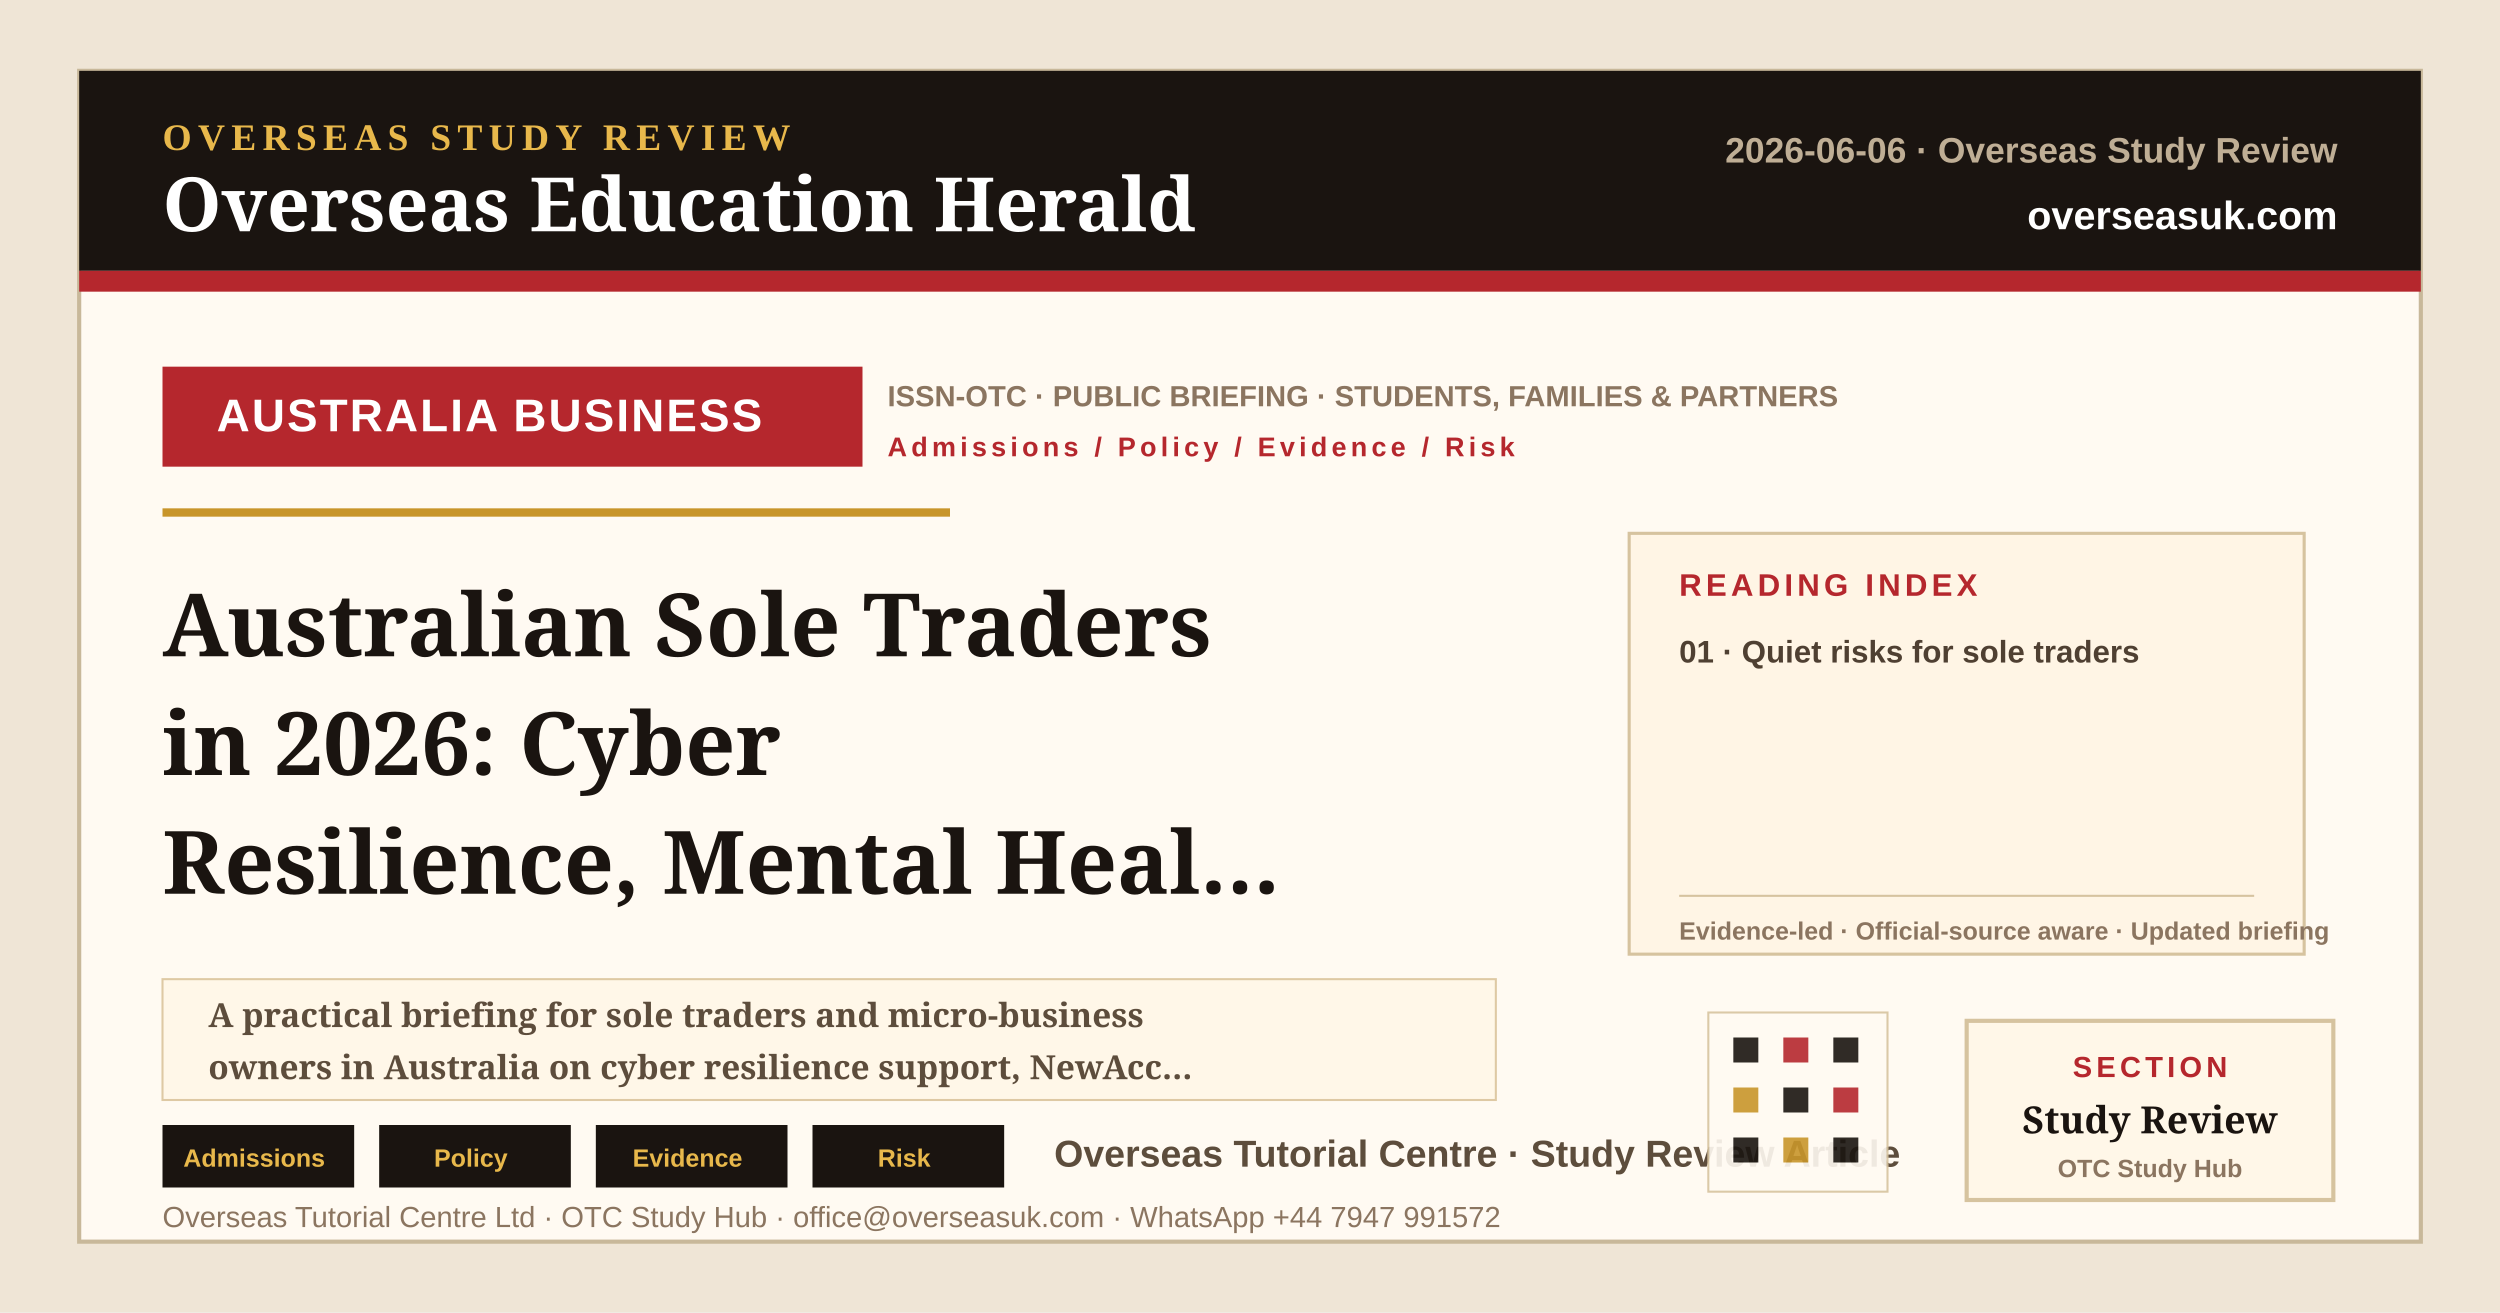
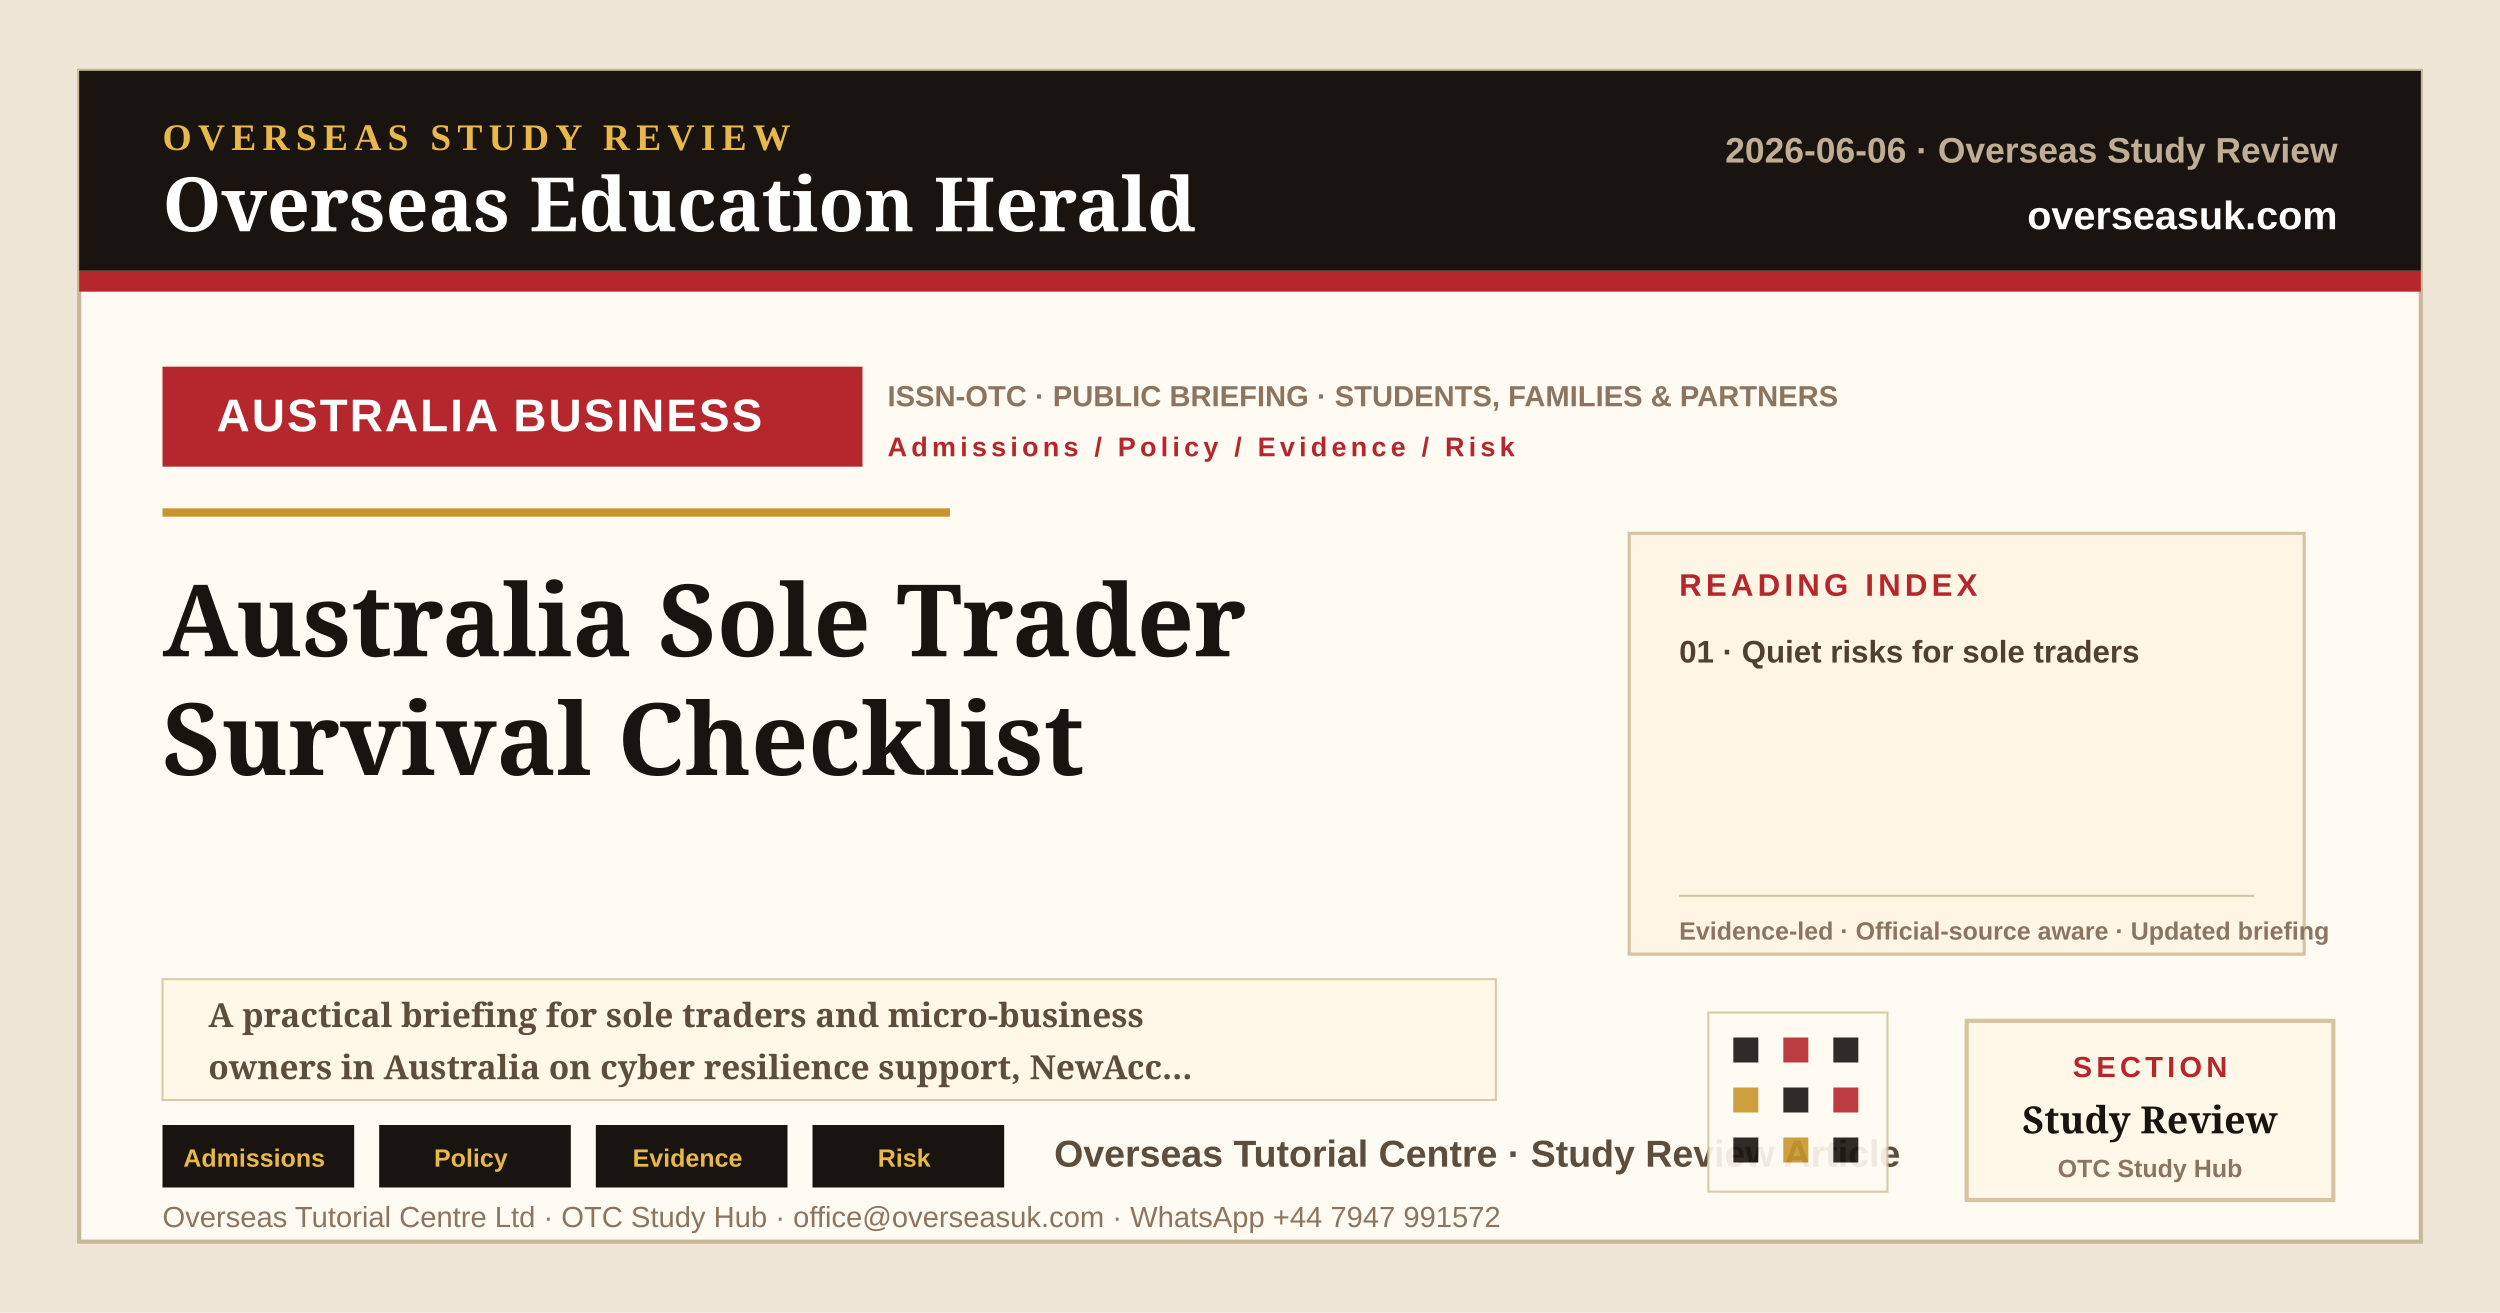
<svg xmlns="http://www.w3.org/2000/svg" width="1200" height="630" viewBox="0 0 1200 630">
  <rect width="1200" height="630" fill="#efe5d6" />
  <rect x="38" y="34" width="1124" height="562" fill="#fffaf2" stroke="#c8b89a" stroke-width="2" />
  <rect x="38" y="34" width="1124" height="96" fill="#1a1410" />
  <rect x="38" y="130" width="1124" height="10" fill="#b5272d" />
  <text x="78" y="72" fill="#e8b84b" font-family="Georgia, 'Times New Roman', serif" font-size="18" font-weight="700" letter-spacing="3">OVERSEAS STUDY REVIEW</text>
  <text x="78" y="111" fill="#ffffff" font-family="'Noto Serif TC', 'Songti TC', Georgia, serif" font-size="36" font-weight="900">Overseas Education Herald</text>
  <text x="1122" y="78" text-anchor="end" fill="#bfae95" font-family="'Noto Sans TC', Arial, sans-serif" font-size="17" font-weight="700">2026-06-06 · Overseas Study Review</text>
  <text x="1122" y="110" text-anchor="end" fill="#ffffff" font-family="'Noto Sans TC', Arial, sans-serif" font-size="19" font-weight="800">overseasuk.com</text>
  <rect x="78" y="176" width="336" height="48" fill="#b5272d" />
  <text x="104" y="207" fill="#ffffff" font-family="'Noto Sans TC', Arial, sans-serif" font-size="22" font-weight="900" letter-spacing="1">AUSTRALIA BUSINESS</text>
  <text x="426" y="195" fill="#8b7560" font-family="'Noto Sans TC', Arial, sans-serif" font-size="14" font-weight="800">ISSN-OTC · PUBLIC BRIEFING · STUDENTS, FAMILIES &amp; PARTNERS</text>
  <text x="426" y="219" fill="#b5272d" font-family="'Noto Sans TC', Arial, sans-serif" font-size="13" font-weight="900" letter-spacing="2">Admissions  /  Policy  /  Evidence  /  Risk</text>
  <line x1="78" y1="246" x2="456" y2="246" stroke="#c8952a" stroke-width="4" />
-   <text x="78" y="315" fill="#1a1410" font-family="'Noto Serif TC', 'Songti TC', Georgia, serif" font-size="42" font-weight="900">Australian Sole Traders</text>
-   <text x="78" y="372" fill="#1a1410" font-family="'Noto Serif TC', 'Songti TC', Georgia, serif" font-size="42" font-weight="900">in 2026: Cyber</text>
-   <text x="78" y="429" fill="#1a1410" font-family="'Noto Serif TC', 'Songti TC', Georgia, serif" font-size="42" font-weight="900">Resilience, Mental Heal…</text>
+   <text x="78" y="315" fill="#1a1410" font-family="'Noto Serif TC', 'Songti TC', Georgia, serif" font-size="48" font-weight="900">Australia Sole Trader</text>
+   <text x="78" y="372" fill="#1a1410" font-family="'Noto Serif TC', 'Songti TC', Georgia, serif" font-size="48" font-weight="900">Survival Checklist</text>
  <rect x="782" y="256" width="324" height="202" fill="#fff5e5" stroke="#d6c39f" stroke-width="1.5" />
  <text x="806" y="286" fill="#b5272d" font-family="'Noto Sans TC', Arial, sans-serif" font-size="15" font-weight="900" letter-spacing="2">READING INDEX</text>
  <text x="806" y="318" fill="#4f4032" font-family="'Noto Sans TC', Arial, sans-serif" font-size="15" font-weight="800">01 · Quiet risks for sole traders</text>
  <line x1="806" y1="430" x2="1082" y2="430" stroke="#d6c39f" stroke-width="1" />
  <text x="806" y="451" fill="#8b7560" font-family="'Noto Sans TC', Arial, sans-serif" font-size="12" font-weight="700">Evidence-led · Official-source aware · Updated briefing</text>
  <rect x="78" y="470" width="640" height="58" fill="#fff7e8" stroke="#dec9a4" stroke-width="1" />
  <text x="100" y="493" fill="#5d4d3c" font-family="'Noto Serif TC', 'Songti TC', Georgia, serif" font-size="16" font-weight="600">A practical briefing for sole traders and micro-business</text>
  <text x="100" y="518" fill="#5d4d3c" font-family="'Noto Serif TC', 'Songti TC', Georgia, serif" font-size="16" font-weight="600">owners in Australia on cyber resilience support, NewAcc…</text>
  <rect x="78" y="540" width="92" height="30" fill="#1a1410" />
  <text x="122" y="560" text-anchor="middle" fill="#e8b84b" font-family="'Noto Sans TC', Arial, sans-serif" font-size="12" font-weight="900">Admissions</text>
  <rect x="182" y="540" width="92" height="30" fill="#1a1410" />
  <text x="226" y="560" text-anchor="middle" fill="#e8b84b" font-family="'Noto Sans TC', Arial, sans-serif" font-size="12" font-weight="900">Policy</text>
  <rect x="286" y="540" width="92" height="30" fill="#1a1410" />
  <text x="330" y="560" text-anchor="middle" fill="#e8b84b" font-family="'Noto Sans TC', Arial, sans-serif" font-size="12" font-weight="900">Evidence</text>
  <rect x="390" y="540" width="92" height="30" fill="#1a1410" />
  <text x="434" y="560" text-anchor="middle" fill="#e8b84b" font-family="'Noto Sans TC', Arial, sans-serif" font-size="12" font-weight="900">Risk</text>
  <text x="506" y="560" fill="#5d4d3c" font-family="'Noto Sans TC', Arial, sans-serif" font-size="18" font-weight="900">Overseas Tutorial Centre · Study Review Article</text>
  <text x="78" y="589" fill="#8b7560" font-family="'Noto Sans TC', Arial, sans-serif" font-size="14">Overseas Tutorial Centre Ltd · OTC Study Hub · office@overseasuk.com · WhatsApp +44 7947 991572</text>
  <g opacity="0.9">
    <rect x="820" y="486" width="86" height="86" fill="#fffaf2" stroke="#d6c39f" stroke-width="1" />
    <rect x="832" y="498" width="12" height="12" fill="#1a1410" />
    <rect x="856" y="498" width="12" height="12" fill="#b5272d" />
    <rect x="880" y="498" width="12" height="12" fill="#1a1410" />
    <rect x="832" y="522" width="12" height="12" fill="#c8952a" />
    <rect x="856" y="522" width="12" height="12" fill="#1a1410" />
    <rect x="880" y="522" width="12" height="12" fill="#b5272d" />
    <rect x="832" y="546" width="12" height="12" fill="#1a1410" />
    <rect x="856" y="546" width="12" height="12" fill="#c8952a" />
    <rect x="880" y="546" width="12" height="12" fill="#1a1410" />
  </g>
  <rect x="944" y="490" width="176" height="86" fill="#fff7e8" stroke="#d6c39f" stroke-width="2" />
  <text x="1032" y="517" text-anchor="middle" fill="#b5272d" font-family="'Noto Sans TC', Arial, sans-serif" font-size="14" font-weight="900" letter-spacing="2">SECTION</text>
  <text x="1032" y="544" text-anchor="middle" fill="#1a1410" font-family="'Noto Serif TC', 'Songti TC', Georgia, serif" font-size="18" font-weight="900">Study Review</text>
  <text x="1032" y="565" text-anchor="middle" fill="#8b7560" font-family="'Noto Sans TC', Arial, sans-serif" font-size="12" font-weight="800">OTC Study Hub</text>
</svg>
